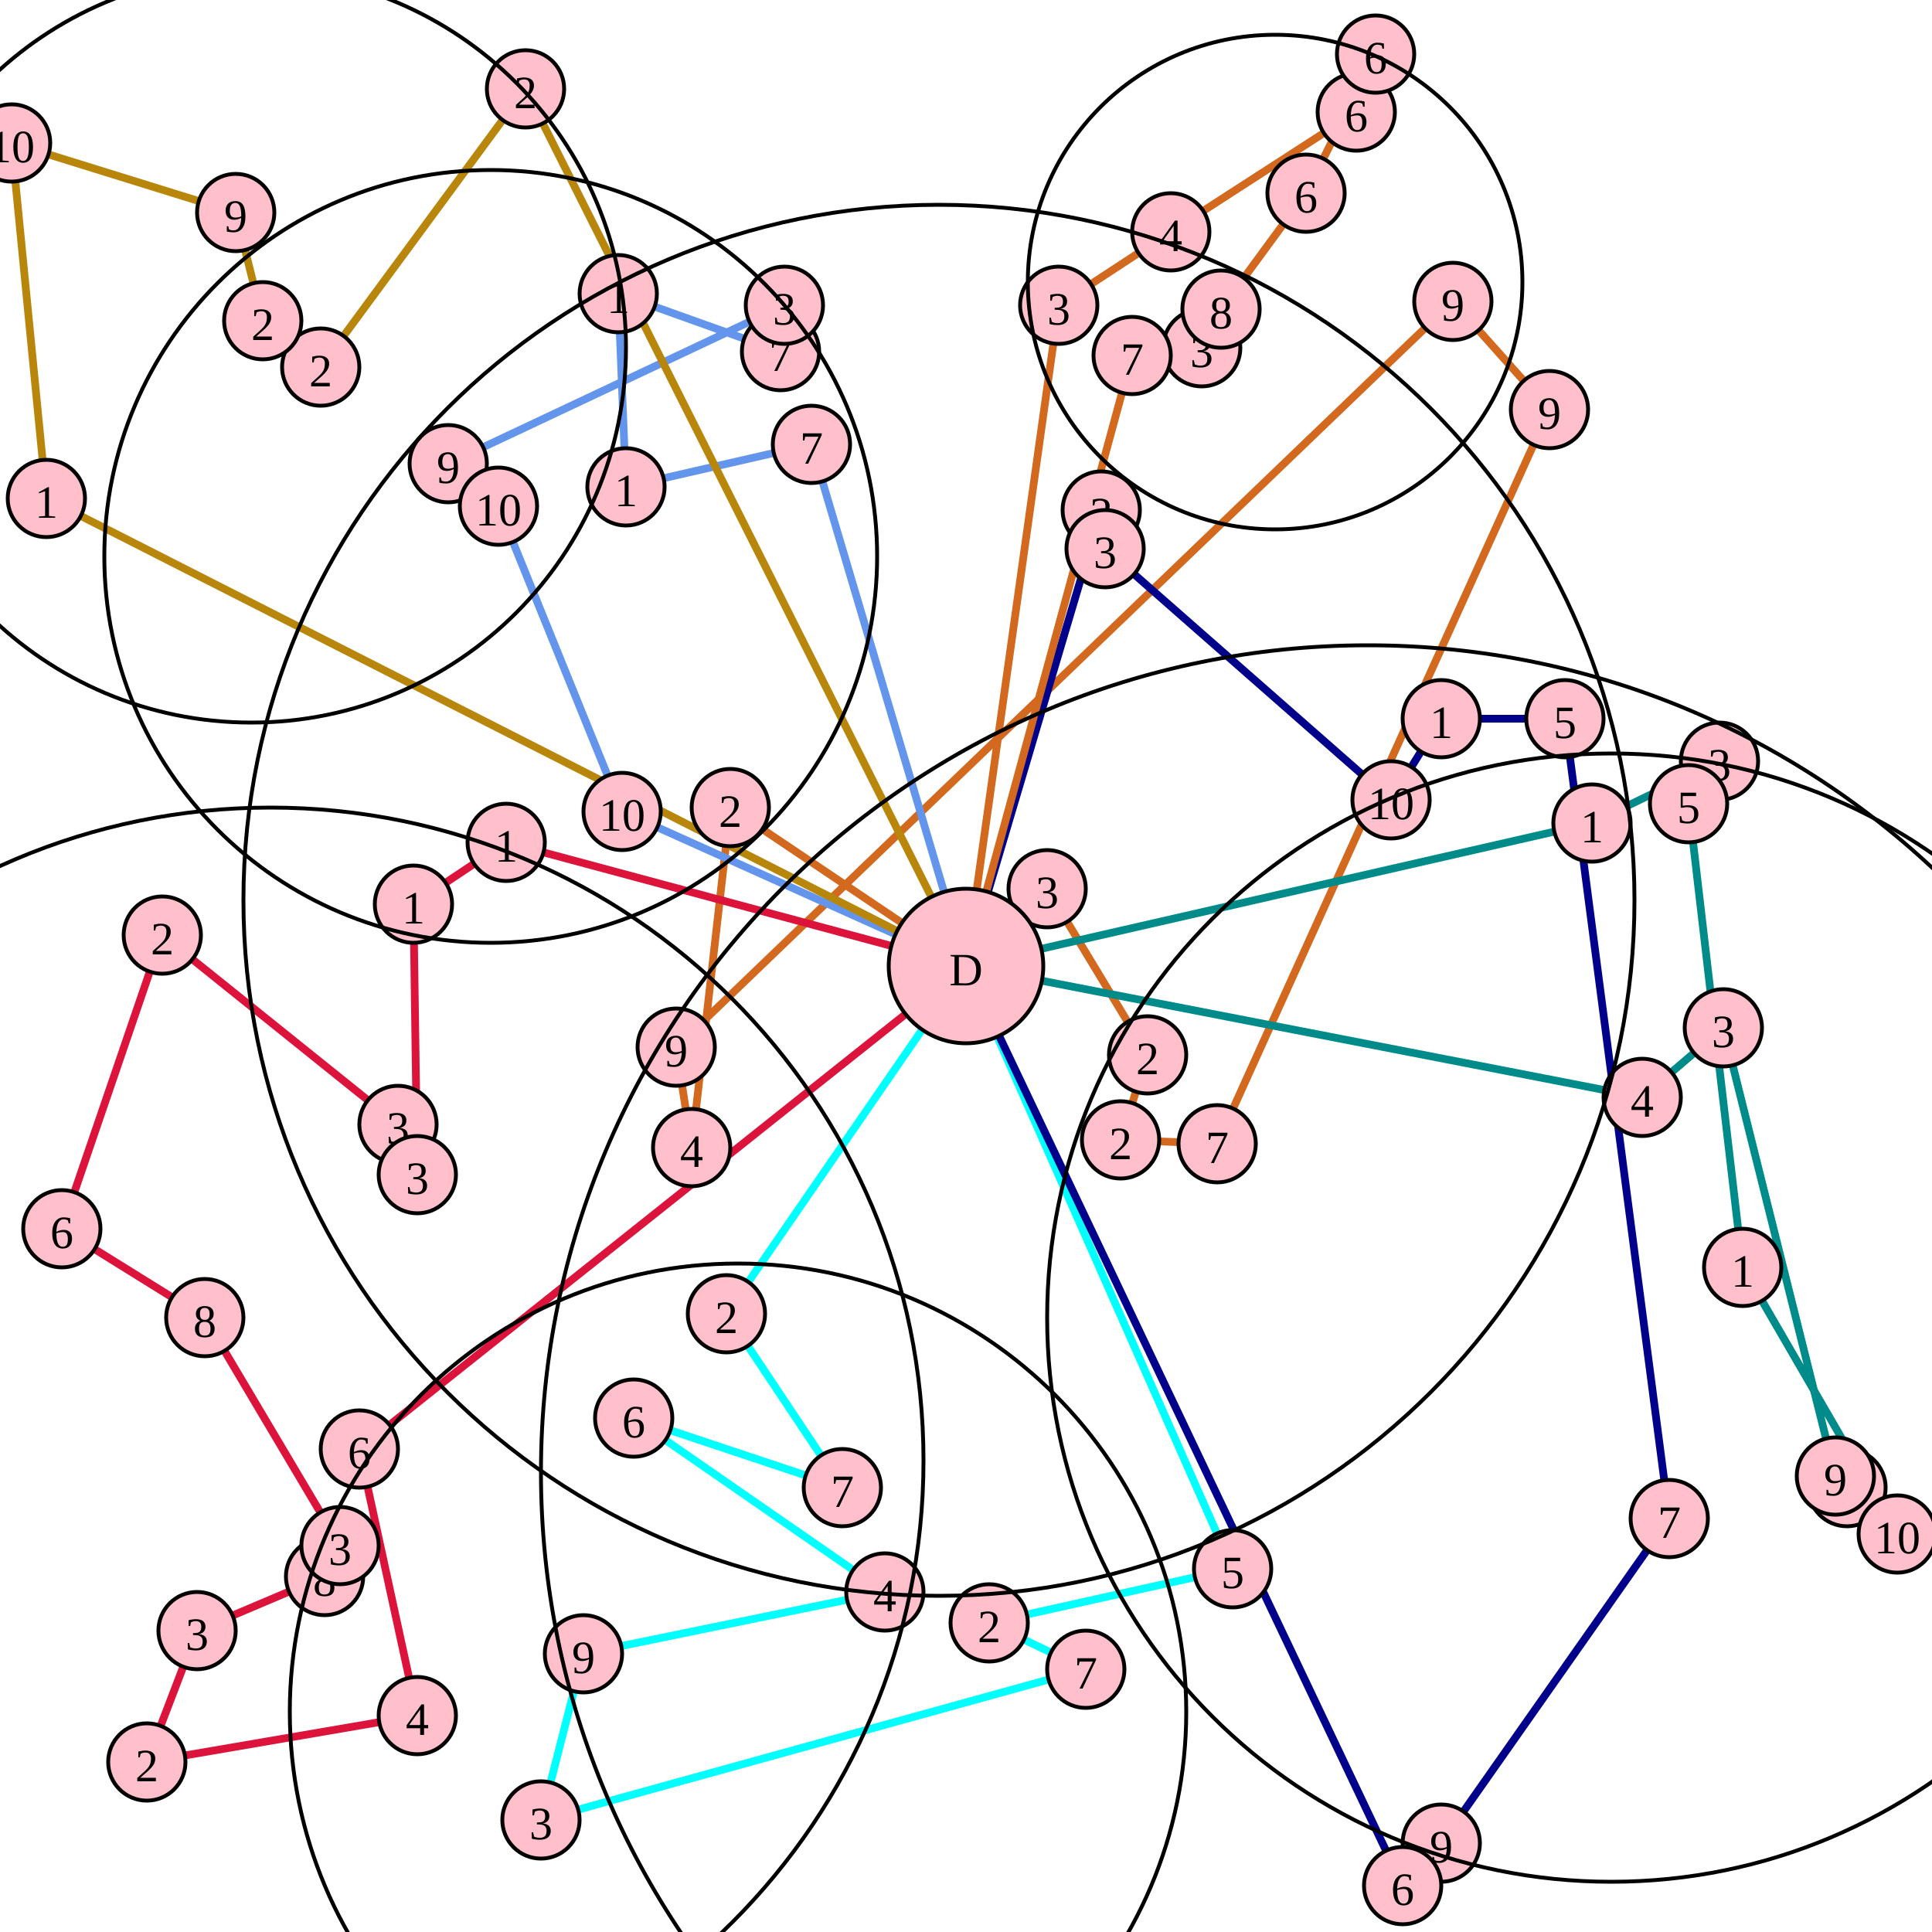
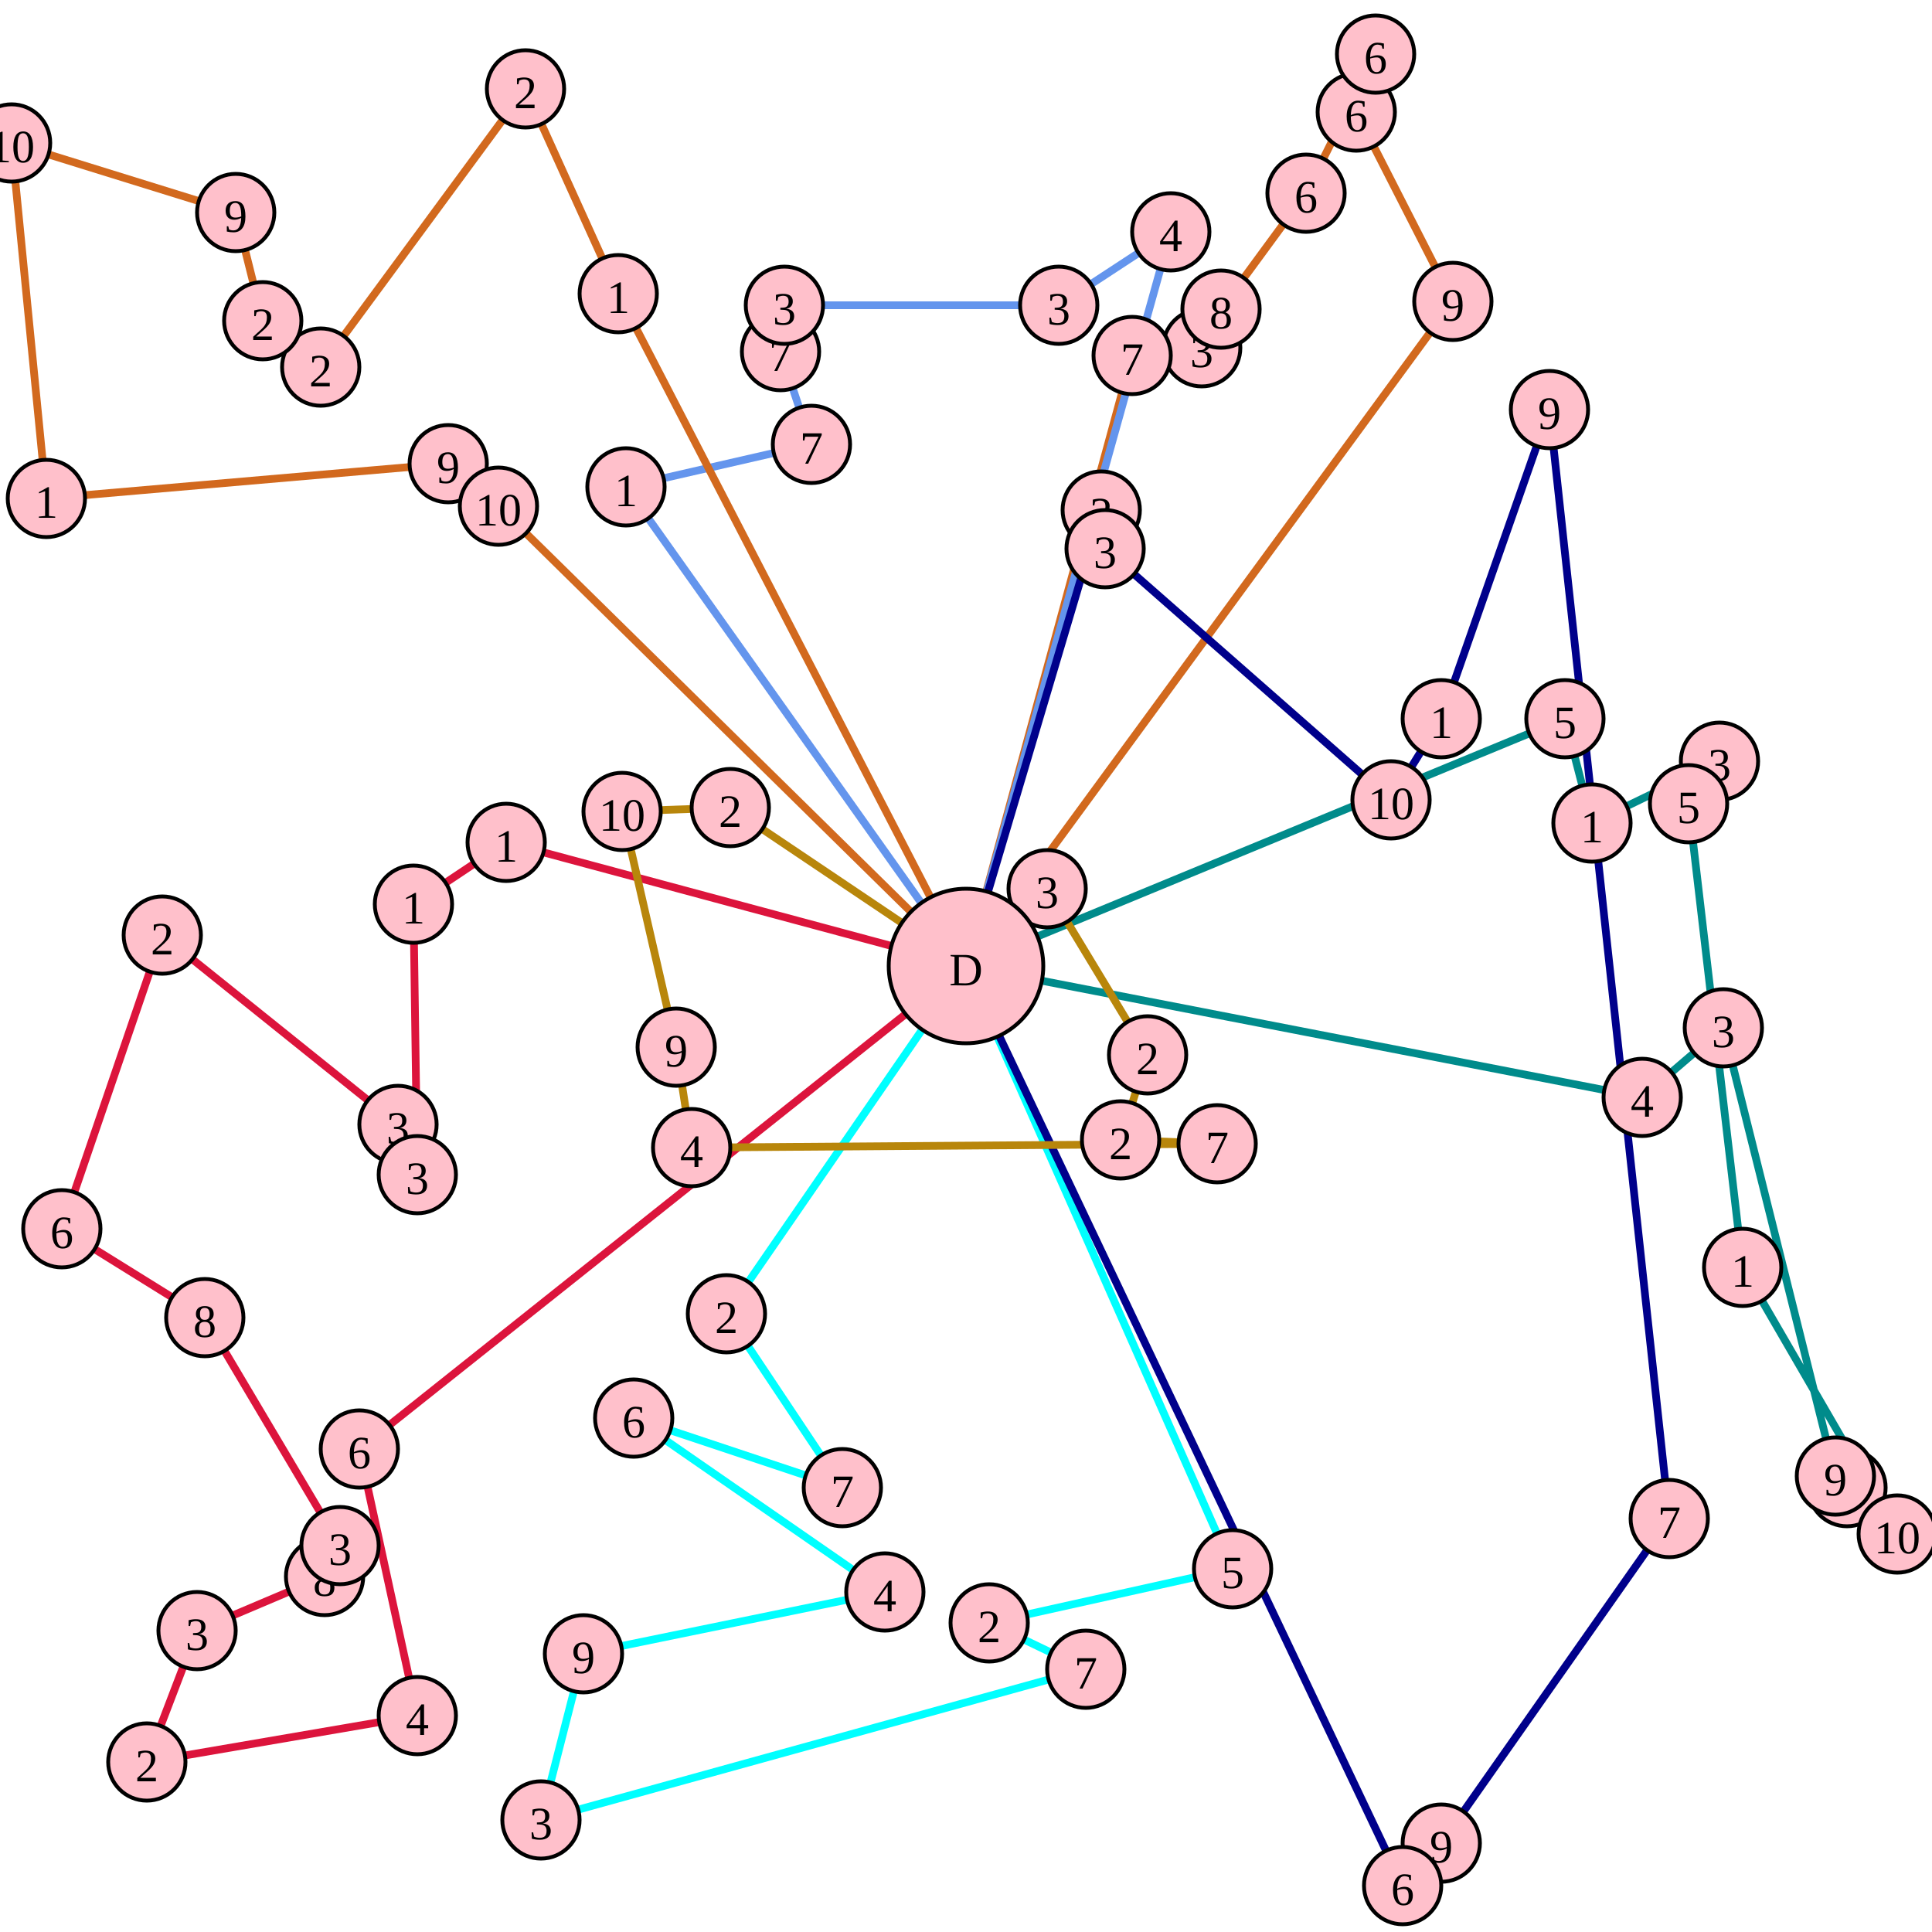
<svg xmlns="http://www.w3.org/2000/svg" width="8cm" height="8cm" viewBox="0 0 500 500" version="1.1">
-   <path d="M250.0 250.0 L189.0 209.0L179.0 297.0L175.0 271.0L376.0 78.0L401.0 106.0L315.0 296.0L290.0 295.0L297.0 273.0L271.0 230.0z" stroke="chocolate" fill="none" stroke-width="2" />
-   <path d="M250.0 250.0 L210.0 115.0L162.0 126.0L160.0 76.0L202.0 91.0L203.0 79.0L116.0 120.0L129.0 131.0L161.0 210.0z" stroke="cornflowerblue" fill="none" stroke-width="2" />
+   <path d="M250.0 250.0 L376.0 78.0L351.0 29.0L356.0 14.0L338.0 50.0L316.0 80.0L311.0 90.0L293.0 92.0z" stroke="chocolate" fill="none" stroke-width="2" />
+   <path d="M250.0 250.0 L162.0 126.0L210.0 115.0L202.0 91.0L203.0 79.0L274.0 79.0L303.0 60.0z" stroke="cornflowerblue" fill="none" stroke-width="2" />
  <path d="M250.0 250.0 L93.0 375.0L108.0 444.0L38.0 456.0L51.0 422.0L84.0 408.0L88.0 400.0L53.0 341.0L16.0 318.0L42.0 242.0L103.0 291.0L108.0 304.0L107.0 234.0L131.0 218.0z" stroke="crimson" fill="none" stroke-width="2" />
  <path d="M250.0 250.0 L188.0 340.0L218.0 385.0L164.0 367.0L229.0 412.0L151.0 428.0L140.0 471.0L281.0 432.0L256.0 420.0L319.0 406.0z" stroke="cyan" fill="none" stroke-width="2" />
-   <path d="M250.0 250.0 L285.0 132.0L286.0 142.0L360.0 207.0L373.0 186.0L405.0 186.0L432.0 393.0L373.0 477.0L363.0 488.0z" stroke="darkblue" fill="none" stroke-width="2" />
-   <path d="M250.0 250.0 L425.0 284.0L446.0 266.0L475.0 382.0L478.0 385.0L491.0 397.0L451.0 328.0L437.0 208.0L445.0 197.0L412.0 213.0z" stroke="darkcyan" fill="none" stroke-width="2" />
-   <path d="M250.0 250.0 L136.0 23.0L83.0 95.0L68.0 83.0L61.0 55.0L3.0 37.0L12.0 129.0z" stroke="darkgoldenrod" fill="none" stroke-width="2" />
-   <path d="M250.0 250.0 L274.0 79.0L303.0 60.0L351.0 29.0L356.0 14.0L338.0 50.0L316.0 80.0L311.0 90.0L293.0 92.0z" stroke="chocolate" fill="none" stroke-width="2" />
+   <path d="M250.0 250.0 L285.0 132.0L286.0 142.0L360.0 207.0L373.0 186.0L401.0 106.0L432.0 393.0L373.0 477.0L363.0 488.0z" stroke="darkblue" fill="none" stroke-width="2" />
+   <path d="M250.0 250.0 L425.0 284.0L446.0 266.0L475.0 382.0L478.0 385.0L491.0 397.0L451.0 328.0L437.0 208.0L445.0 197.0L412.0 213.0L405.0 186.0z" stroke="darkcyan" fill="none" stroke-width="2" />
+   <path d="M250.0 250.0 L189.0 209.0L161.0 210.0L175.0 271.0L179.0 297.0L315.0 296.0L290.0 295.0L297.0 273.0L271.0 230.0z" stroke="darkgoldenrod" fill="none" stroke-width="2" />
+   <path d="M250.0 250.0 L160.0 76.0L136.0 23.0L83.0 95.0L68.0 83.0L61.0 55.0L3.0 37.0L12.0 129.0L116.0 120.0L129.0 131.0z" stroke="chocolate" fill="none" stroke-width="2" />
  <g transform="translate(351,29)">
    <circle cx="0" cy="0" r="10" fill="pink" stroke="black" stroke-width="1" />
    <text text-anchor="middle" y="5">6</text>
  </g>
  <g transform="translate(271,230)">
    <circle cx="0" cy="0" r="10" fill="pink" stroke="black" stroke-width="1" />
    <text text-anchor="middle" y="5">3</text>
  </g>
  <g transform="translate(103,291)">
    <circle cx="0" cy="0" r="10" fill="pink" stroke="black" stroke-width="1" />
    <text text-anchor="middle" y="5">3</text>
  </g>
  <g transform="translate(108,304)">
    <circle cx="0" cy="0" r="10" fill="pink" stroke="black" stroke-width="1" />
    <text text-anchor="middle" y="5">3</text>
  </g>
  <g transform="translate(16,318)">
    <circle cx="0" cy="0" r="10" fill="pink" stroke="black" stroke-width="1" />
    <text text-anchor="middle" y="5">6</text>
  </g>
  <g transform="translate(160,76)">
    <circle cx="0" cy="0" r="10" fill="pink" stroke="black" stroke-width="1" />
    <text text-anchor="middle" y="5">1</text>
  </g>
  <g transform="translate(179,297)">
    <circle cx="0" cy="0" r="10" fill="pink" stroke="black" stroke-width="1" />
    <text text-anchor="middle" y="5">4</text>
  </g>
  <g transform="translate(297,273)">
    <circle cx="0" cy="0" r="10" fill="pink" stroke="black" stroke-width="1" />
    <text text-anchor="middle" y="5">2</text>
  </g>
  <g transform="translate(405,186)">
    <circle cx="0" cy="0" r="10" fill="pink" stroke="black" stroke-width="1" />
    <text text-anchor="middle" y="5">5</text>
  </g>
  <g transform="translate(84,408)">
    <circle cx="0" cy="0" r="10" fill="pink" stroke="black" stroke-width="1" />
    <text text-anchor="middle" y="5">8</text>
  </g>
  <g transform="translate(432,393)">
    <circle cx="0" cy="0" r="10" fill="pink" stroke="black" stroke-width="1" />
    <text text-anchor="middle" y="5">7</text>
  </g>
  <g transform="translate(210,115)">
    <circle cx="0" cy="0" r="10" fill="pink" stroke="black" stroke-width="1" />
    <text text-anchor="middle" y="5">7</text>
  </g>
  <g transform="translate(425,284)">
    <circle cx="0" cy="0" r="10" fill="pink" stroke="black" stroke-width="1" />
    <text text-anchor="middle" y="5">4</text>
  </g>
  <g transform="translate(319,406)">
    <circle cx="0" cy="0" r="10" fill="pink" stroke="black" stroke-width="1" />
    <text text-anchor="middle" y="5">5</text>
  </g>
  <g transform="translate(202,91)">
    <circle cx="0" cy="0" r="10" fill="pink" stroke="black" stroke-width="1" />
    <text text-anchor="middle" y="5">7</text>
  </g>
  <g transform="translate(478,385)">
    <circle cx="0" cy="0" r="10" fill="pink" stroke="black" stroke-width="1" />
    <text text-anchor="middle" y="5">2</text>
  </g>
  <g transform="translate(290,295)">
    <circle cx="0" cy="0" r="10" fill="pink" stroke="black" stroke-width="1" />
    <text text-anchor="middle" y="5">2</text>
  </g>
  <g transform="translate(83,95)">
    <circle cx="0" cy="0" r="10" fill="pink" stroke="black" stroke-width="1" />
    <text text-anchor="middle" y="5">2</text>
  </g>
  <g transform="translate(61,55)">
    <circle cx="0" cy="0" r="10" fill="pink" stroke="black" stroke-width="1" />
    <text text-anchor="middle" y="5">9</text>
  </g>
  <g transform="translate(42,242)">
    <circle cx="0" cy="0" r="10" fill="pink" stroke="black" stroke-width="1" />
    <text text-anchor="middle" y="5">2</text>
  </g>
  <g transform="translate(162,126)">
    <circle cx="0" cy="0" r="10" fill="pink" stroke="black" stroke-width="1" />
    <text text-anchor="middle" y="5">1</text>
  </g>
  <g transform="translate(108,444)">
    <circle cx="0" cy="0" r="10" fill="pink" stroke="black" stroke-width="1" />
    <text text-anchor="middle" y="5">4</text>
  </g>
  <g transform="translate(151,428)">
    <circle cx="0" cy="0" r="10" fill="pink" stroke="black" stroke-width="1" />
    <text text-anchor="middle" y="5">9</text>
  </g>
  <g transform="translate(116,120)">
    <circle cx="0" cy="0" r="10" fill="pink" stroke="black" stroke-width="1" />
    <text text-anchor="middle" y="5">9</text>
  </g>
  <g transform="translate(285,132)">
    <circle cx="0" cy="0" r="10" fill="pink" stroke="black" stroke-width="1" />
    <text text-anchor="middle" y="5">3</text>
  </g>
  <g transform="translate(129,131)">
    <circle cx="0" cy="0" r="10" fill="pink" stroke="black" stroke-width="1" />
    <text text-anchor="middle" y="5">10</text>
  </g>
  <g transform="translate(451,328)">
    <circle cx="0" cy="0" r="10" fill="pink" stroke="black" stroke-width="1" />
    <text text-anchor="middle" y="5">1</text>
  </g>
  <g transform="translate(274,79)">
    <circle cx="0" cy="0" r="10" fill="pink" stroke="black" stroke-width="1" />
    <text text-anchor="middle" y="5">3</text>
  </g>
  <g transform="translate(338,50)">
    <circle cx="0" cy="0" r="10" fill="pink" stroke="black" stroke-width="1" />
    <text text-anchor="middle" y="5">6</text>
  </g>
  <g transform="translate(445,197)">
    <circle cx="0" cy="0" r="10" fill="pink" stroke="black" stroke-width="1" />
    <text text-anchor="middle" y="5">3</text>
  </g>
  <g transform="translate(311,90)">
    <circle cx="0" cy="0" r="10" fill="pink" stroke="black" stroke-width="1" />
    <text text-anchor="middle" y="5">3</text>
  </g>
  <g transform="translate(3,37)">
    <circle cx="0" cy="0" r="10" fill="pink" stroke="black" stroke-width="1" />
    <text text-anchor="middle" y="5">10</text>
  </g>
  <g transform="translate(293,92)">
    <circle cx="0" cy="0" r="10" fill="pink" stroke="black" stroke-width="1" />
    <text text-anchor="middle" y="5">7</text>
  </g>
  <g transform="translate(256,420)">
    <circle cx="0" cy="0" r="10" fill="pink" stroke="black" stroke-width="1" />
    <text text-anchor="middle" y="5">2</text>
  </g>
  <g transform="translate(373,186)">
    <circle cx="0" cy="0" r="10" fill="pink" stroke="black" stroke-width="1" />
    <text text-anchor="middle" y="5">1</text>
  </g>
  <g transform="translate(68,83)">
    <circle cx="0" cy="0" r="10" fill="pink" stroke="black" stroke-width="1" />
    <text text-anchor="middle" y="5">2</text>
  </g>
  <g transform="translate(188,340)">
    <circle cx="0" cy="0" r="10" fill="pink" stroke="black" stroke-width="1" />
    <text text-anchor="middle" y="5">2</text>
  </g>
  <g transform="translate(164,367)">
    <circle cx="0" cy="0" r="10" fill="pink" stroke="black" stroke-width="1" />
    <text text-anchor="middle" y="5">6</text>
  </g>
  <g transform="translate(88,400)">
    <circle cx="0" cy="0" r="10" fill="pink" stroke="black" stroke-width="1" />
    <text text-anchor="middle" y="5">3</text>
  </g>
  <g transform="translate(38,456)">
    <circle cx="0" cy="0" r="10" fill="pink" stroke="black" stroke-width="1" />
    <text text-anchor="middle" y="5">2</text>
  </g>
  <g transform="translate(360,207)">
    <circle cx="0" cy="0" r="10" fill="pink" stroke="black" stroke-width="1" />
    <text text-anchor="middle" y="5">10</text>
  </g>
  <g transform="translate(107,234)">
    <circle cx="0" cy="0" r="10" fill="pink" stroke="black" stroke-width="1" />
    <text text-anchor="middle" y="5">1</text>
  </g>
  <g transform="translate(376,78)">
    <circle cx="0" cy="0" r="10" fill="pink" stroke="black" stroke-width="1" />
    <text text-anchor="middle" y="5">9</text>
  </g>
  <g transform="translate(218,385)">
    <circle cx="0" cy="0" r="10" fill="pink" stroke="black" stroke-width="1" />
    <text text-anchor="middle" y="5">7</text>
  </g>
  <g transform="translate(446,266)">
    <circle cx="0" cy="0" r="10" fill="pink" stroke="black" stroke-width="1" />
    <text text-anchor="middle" y="5">3</text>
  </g>
  <g transform="translate(53,341)">
    <circle cx="0" cy="0" r="10" fill="pink" stroke="black" stroke-width="1" />
    <text text-anchor="middle" y="5">8</text>
  </g>
  <g transform="translate(189,209)">
    <circle cx="0" cy="0" r="10" fill="pink" stroke="black" stroke-width="1" />
    <text text-anchor="middle" y="5">2</text>
  </g>
  <g transform="translate(51,422)">
    <circle cx="0" cy="0" r="10" fill="pink" stroke="black" stroke-width="1" />
    <text text-anchor="middle" y="5">3</text>
  </g>
  <g transform="translate(131,218)">
    <circle cx="0" cy="0" r="10" fill="pink" stroke="black" stroke-width="1" />
    <text text-anchor="middle" y="5">1</text>
  </g>
  <g transform="translate(491,397)">
    <circle cx="0" cy="0" r="10" fill="pink" stroke="black" stroke-width="1" />
    <text text-anchor="middle" y="5">10</text>
  </g>
  <g transform="translate(161,210)">
    <circle cx="0" cy="0" r="10" fill="pink" stroke="black" stroke-width="1" />
    <text text-anchor="middle" y="5">10</text>
  </g>
  <g transform="translate(286,142)">
    <circle cx="0" cy="0" r="10" fill="pink" stroke="black" stroke-width="1" />
    <text text-anchor="middle" y="5">3</text>
  </g>
  <g transform="translate(12,129)">
    <circle cx="0" cy="0" r="10" fill="pink" stroke="black" stroke-width="1" />
    <text text-anchor="middle" y="5">1</text>
  </g>
  <g transform="translate(140,471)">
    <circle cx="0" cy="0" r="10" fill="pink" stroke="black" stroke-width="1" />
    <text text-anchor="middle" y="5">3</text>
  </g>
  <g transform="translate(316,80)">
    <circle cx="0" cy="0" r="10" fill="pink" stroke="black" stroke-width="1" />
    <text text-anchor="middle" y="5">8</text>
  </g>
  <g transform="translate(401,106)">
    <circle cx="0" cy="0" r="10" fill="pink" stroke="black" stroke-width="1" />
    <text text-anchor="middle" y="5">9</text>
  </g>
  <g transform="translate(229,412)">
    <circle cx="0" cy="0" r="10" fill="pink" stroke="black" stroke-width="1" />
    <text text-anchor="middle" y="5">4</text>
  </g>
  <g transform="translate(373,477)">
    <circle cx="0" cy="0" r="10" fill="pink" stroke="black" stroke-width="1" />
    <text text-anchor="middle" y="5">9</text>
  </g>
  <g transform="translate(356,14)">
    <circle cx="0" cy="0" r="10" fill="pink" stroke="black" stroke-width="1" />
    <text text-anchor="middle" y="5">6</text>
  </g>
  <g transform="translate(315,296)">
    <circle cx="0" cy="0" r="10" fill="pink" stroke="black" stroke-width="1" />
    <text text-anchor="middle" y="5">7</text>
  </g>
  <g transform="translate(437,208)">
    <circle cx="0" cy="0" r="10" fill="pink" stroke="black" stroke-width="1" />
    <text text-anchor="middle" y="5">5</text>
  </g>
  <g transform="translate(93,375)">
    <circle cx="0" cy="0" r="10" fill="pink" stroke="black" stroke-width="1" />
    <text text-anchor="middle" y="5">6</text>
  </g>
  <g transform="translate(412,213)">
    <circle cx="0" cy="0" r="10" fill="pink" stroke="black" stroke-width="1" />
    <text text-anchor="middle" y="5">1</text>
  </g>
  <g transform="translate(475,382)">
    <circle cx="0" cy="0" r="10" fill="pink" stroke="black" stroke-width="1" />
    <text text-anchor="middle" y="5">9</text>
  </g>
  <g transform="translate(136,23)">
    <circle cx="0" cy="0" r="10" fill="pink" stroke="black" stroke-width="1" />
    <text text-anchor="middle" y="5">2</text>
  </g>
  <g transform="translate(175,271)">
    <circle cx="0" cy="0" r="10" fill="pink" stroke="black" stroke-width="1" />
    <text text-anchor="middle" y="5">9</text>
  </g>
  <g transform="translate(281,432)">
    <circle cx="0" cy="0" r="10" fill="pink" stroke="black" stroke-width="1" />
    <text text-anchor="middle" y="5">7</text>
  </g>
  <g transform="translate(303,60)">
    <circle cx="0" cy="0" r="10" fill="pink" stroke="black" stroke-width="1" />
    <text text-anchor="middle" y="5">4</text>
  </g>
  <g transform="translate(363,488)">
    <circle cx="0" cy="0" r="10" fill="pink" stroke="black" stroke-width="1" />
    <text text-anchor="middle" y="5">6</text>
  </g>
  <g transform="translate(203,79)">
    <circle cx="0" cy="0" r="10" fill="pink" stroke="black" stroke-width="1" />
    <text text-anchor="middle" y="5">3</text>
-   </g>
-   <g transform="translate(243,233)">
-     <circle cx="0" cy="0" r="180" fill="none" stroke="black" stroke-width="1" />
-     <text text-anchor="middle" y="5" />
-   </g>
-   <g transform="translate(127,144)">
-     <circle cx="0" cy="0" r="100" fill="none" stroke="black" stroke-width="1" />
-     <text text-anchor="middle" y="5" />
-   </g>
-   <g transform="translate(70,378)">
-     <circle cx="0" cy="0" r="169" fill="none" stroke="black" stroke-width="1" />
-     <text text-anchor="middle" y="5" />
-   </g>
-   <g transform="translate(191,443)">
-     <circle cx="0" cy="0" r="116" fill="none" stroke="black" stroke-width="1" />
-     <text text-anchor="middle" y="5" />
-   </g>
-   <g transform="translate(354,381)">
-     <circle cx="0" cy="0" r="214" fill="none" stroke="black" stroke-width="1" />
-     <text text-anchor="middle" y="5" />
-   </g>
-   <g transform="translate(417,341)">
-     <circle cx="0" cy="0" r="146" fill="none" stroke="black" stroke-width="1" />
-     <text text-anchor="middle" y="5" />
-   </g>
-   <g transform="translate(65,90)">
-     <circle cx="0" cy="0" r="97" fill="none" stroke="black" stroke-width="1" />
-     <text text-anchor="middle" y="5" />
-   </g>
-   <g transform="translate(330,73)">
-     <circle cx="0" cy="0" r="64" fill="none" stroke="black" stroke-width="1" />
-     <text text-anchor="middle" y="5" />
  </g>
  <g transform="translate(250,250)">
    <circle cx="0" cy="0" r="20" fill="pink" stroke="black" stroke-width="1" />
    <text text-anchor="middle" y="5">D</text>
  </g>
</svg>
